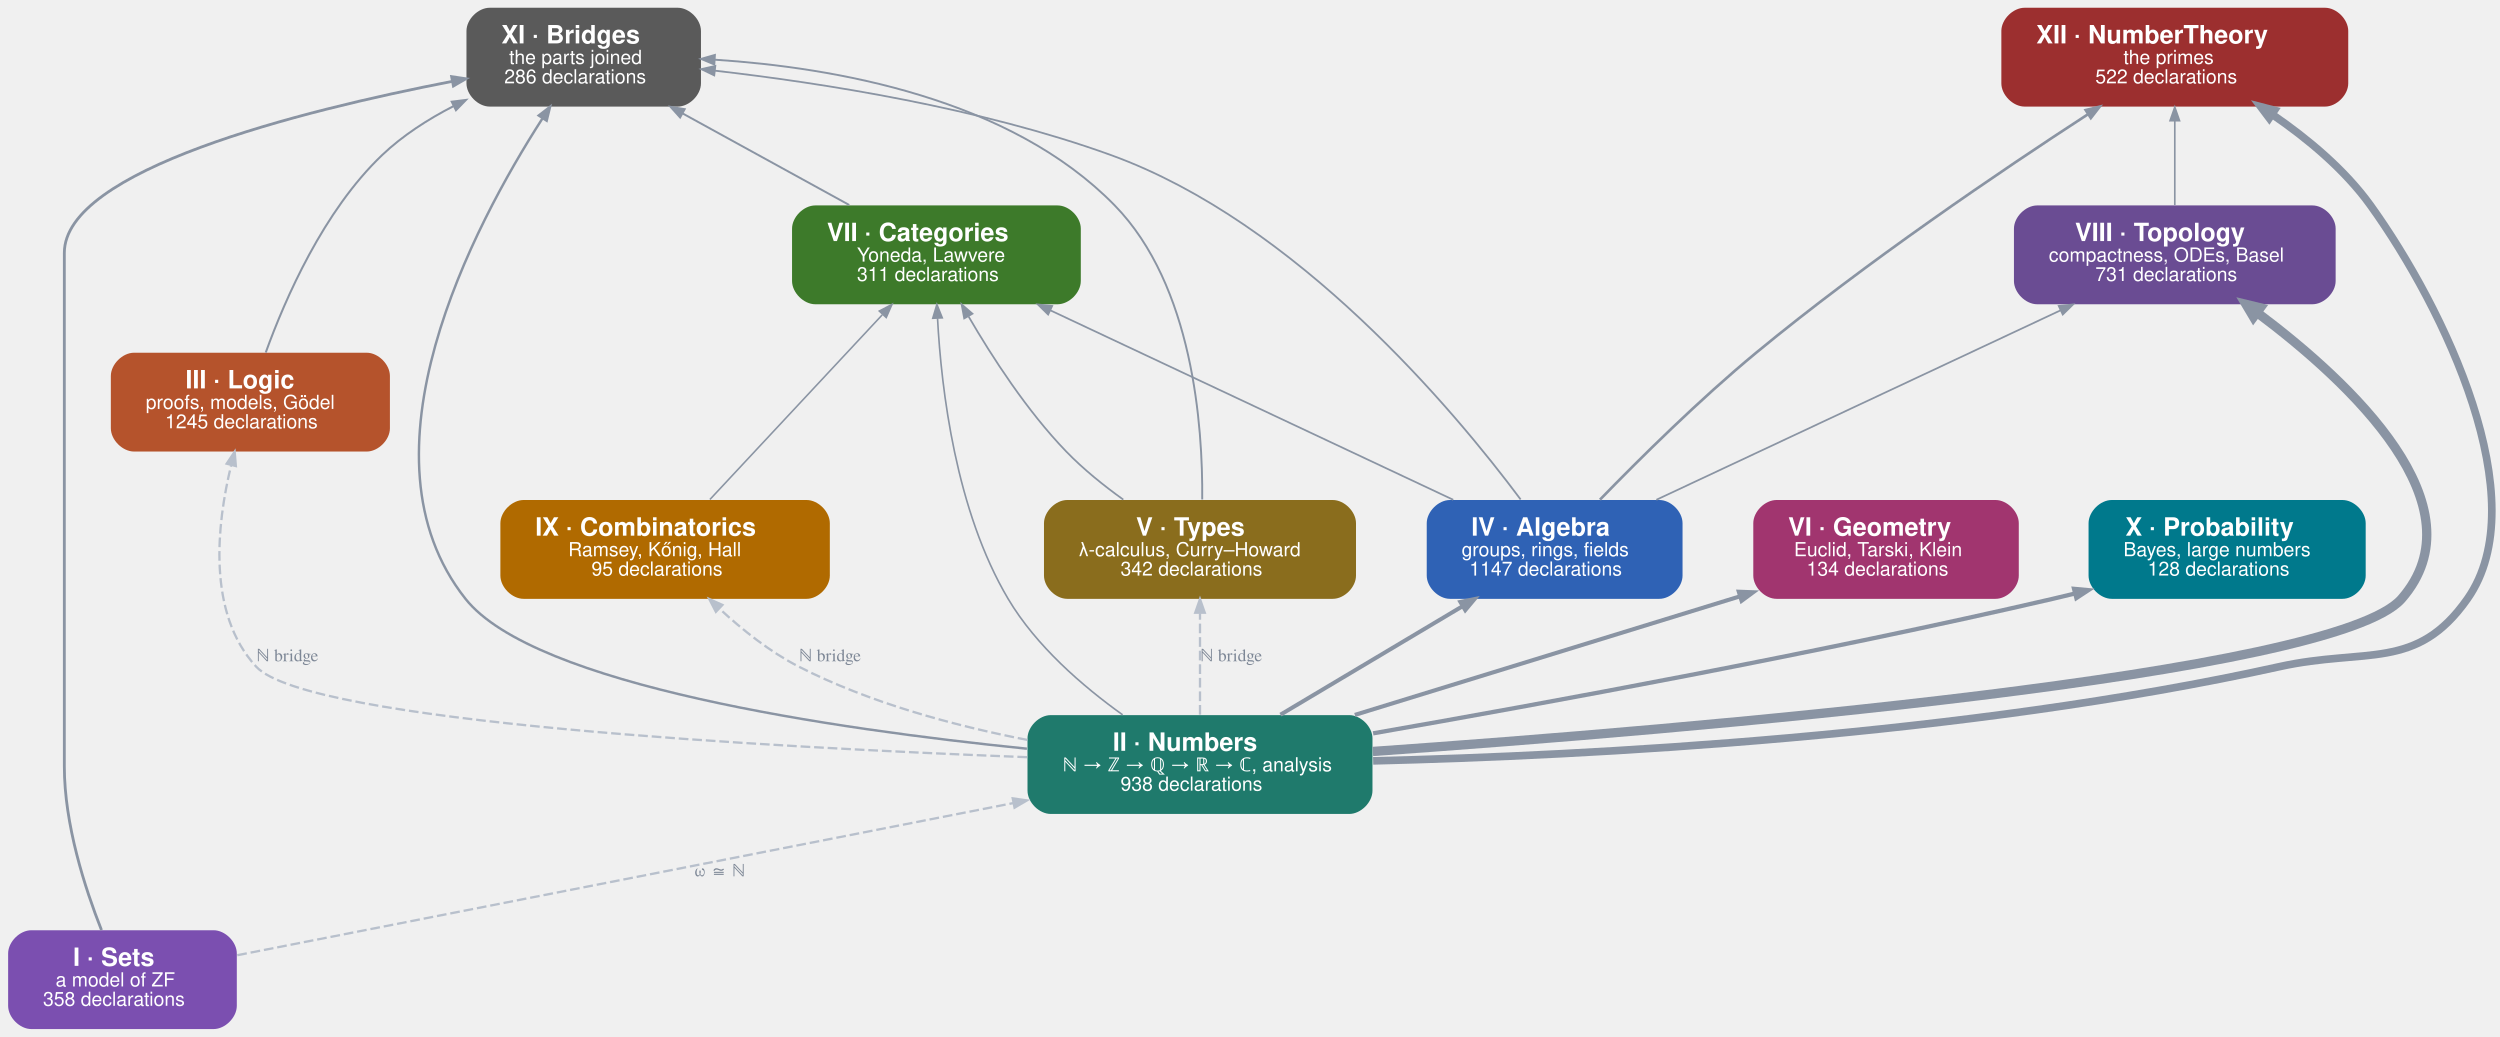
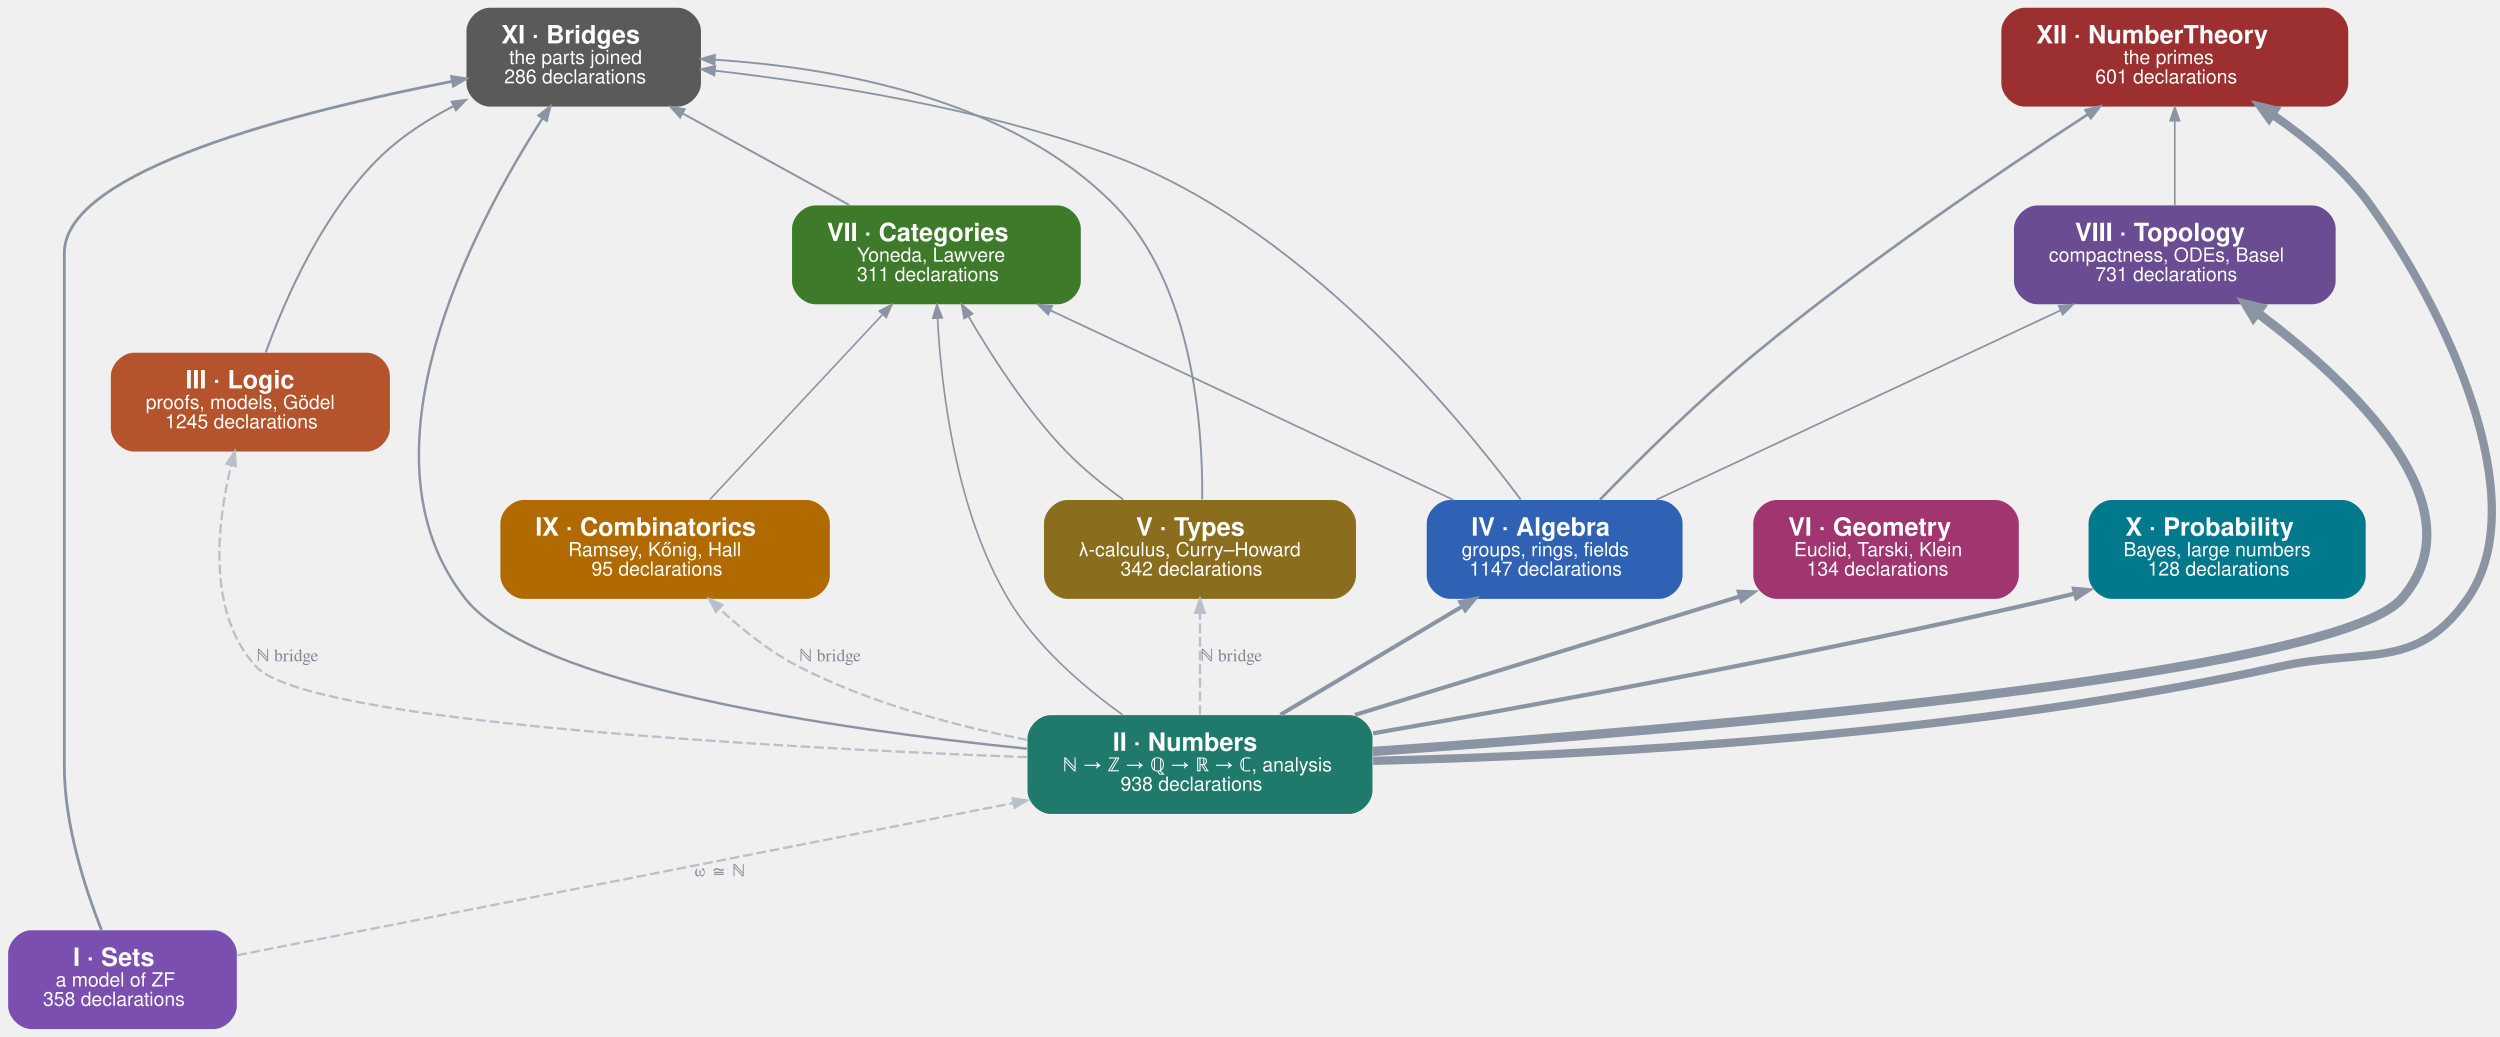
<svg xmlns="http://www.w3.org/2000/svg" xmlns:xlink="http://www.w3.org/1999/xlink" width="1290pt" height="535pt" viewBox="0.00 0.00 1289.61 535.00">
  <g id="graph0" class="graph" transform="scale(1 1) rotate(0) translate(4 531)">
    <g id="node1" class="node">
      <path fill="#7b4fb0" stroke="black" stroke-width="0" d="M106,-51C106,-51 12,-51 12,-51 6,-51 0,-45 0,-39 0,-39 0,-12 0,-12 0,-6 6,0 12,0 12,0 106,0 106,0 112,0 118,-6 118,-12 118,-12 118,-39 118,-39 118,-45 112,-51 106,-51" />
      <text text-anchor="start" x="33.5" y="-32.6" font-family="Helvetica,sans-Serif" font-weight="bold" font-size="13.00" fill="white">I · Sets</text>
      <text text-anchor="start" x="24.5" y="-22" font-family="Helvetica,sans-Serif" font-size="10.00" fill="white">a model of ZF</text>
      <text text-anchor="start" x="18" y="-12" font-family="Helvetica,sans-Serif" font-size="10.00" fill="white">358 declarations</text>
    </g>
    <g id="node2" class="node">
      <path fill="#1f7a6c" stroke="black" stroke-width="0" d="M692,-162C692,-162 538,-162 538,-162 532,-162 526,-156 526,-150 526,-150 526,-123 526,-123 526,-117 532,-111 538,-111 538,-111 692,-111 692,-111 698,-111 704,-117 704,-123 704,-123 704,-150 704,-150 704,-156 698,-162 692,-162" />
      <text text-anchor="start" x="570" y="-143.6" font-family="Helvetica,sans-Serif" font-weight="bold" font-size="13.00" fill="white">II · Numbers</text>
      <text text-anchor="start" x="544" y="-133" font-family="Helvetica,sans-Serif" font-size="10.00" fill="white">ℕ → ℤ → ℚ → ℝ → ℂ, analysis</text>
      <text text-anchor="start" x="574" y="-123" font-family="Helvetica,sans-Serif" font-size="10.00" fill="white">938 declarations</text>
    </g>
    <g id="edge19" class="edge">
      <path fill="none" stroke="#b8c0cc" stroke-width="1.2" stroke-dasharray="5,2" d="M118.24,-38.11C213.89,-56.87 403.26,-93.99 518.56,-116.59" />
      <polygon fill="#b8c0cc" stroke="#b8c0cc" stroke-width="1.2" points="518.37,-119.05 525.71,-117.99 519.31,-114.24 518.37,-119.05" />
      <text text-anchor="start" x="354" y="-78.8" font-family="Times,serif" font-size="9.00" fill="#7d8796">ω ≅ ℕ</text>
    </g>
    <g id="node11" class="node">
      <path fill="#5a5a5a" stroke="black" stroke-width="0" d="M345.5,-527C345.5,-527 248.5,-527 248.5,-527 242.5,-527 236.5,-521 236.5,-515 236.5,-515 236.5,-488 236.5,-488 236.5,-482 242.5,-476 248.5,-476 248.5,-476 345.5,-476 345.5,-476 351.5,-476 357.5,-482 357.5,-488 357.5,-488 357.5,-515 357.5,-515 357.5,-521 351.5,-527 345.5,-527" />
      <text text-anchor="start" x="254.5" y="-508.6" font-family="Helvetica,sans-Serif" font-weight="bold" font-size="13.00" fill="white">XI · Bridges</text>
      <text text-anchor="start" x="258.5" y="-498" font-family="Helvetica,sans-Serif" font-size="10.00" fill="white">the parts joined</text>
      <text text-anchor="start" x="256" y="-488" font-family="Helvetica,sans-Serif" font-size="10.00" fill="white">286 declarations</text>
    </g>
    <g id="edge15" class="edge">
      <g id="a_edge15">
        <a xlink:title="796 uses of Sets in Bridges">
          <path fill="none" stroke="#8a94a3" stroke-width="1.46" d="M48.17,-51.08C39.58,-72.83 29,-105.67 29,-135.5 29,-135.5 29,-135.5 29,-400.5 29,-443.16 149.72,-473.6 229.12,-489.01" />
          <polygon fill="#8a94a3" stroke="#8a94a3" stroke-width="1.46" points="228.85,-491.45 236.19,-490.36 229.77,-486.64 228.85,-491.45" />
        </a>
      </g>
    </g>
    <g id="node3" class="node">
      <path fill="#b5532c" stroke="black" stroke-width="0" d="M185,-349C185,-349 65,-349 65,-349 59,-349 53,-343 53,-337 53,-337 53,-310 53,-310 53,-304 59,-298 65,-298 65,-298 185,-298 185,-298 191,-298 197,-304 197,-310 197,-310 197,-337 197,-337 197,-343 191,-349 185,-349" />
      <text text-anchor="start" x="91.5" y="-330.6" font-family="Helvetica,sans-Serif" font-weight="bold" font-size="13.00" fill="white">III · Logic</text>
      <text text-anchor="start" x="71" y="-320" font-family="Helvetica,sans-Serif" font-size="10.00" fill="white">proofs, models, Gödel</text>
      <text text-anchor="start" x="81" y="-310" font-family="Helvetica,sans-Serif" font-size="10.00" fill="white">1245 declarations</text>
    </g>
    <g id="edge20" class="edge">
      <path fill="none" stroke="#b8c0cc" stroke-width="1.2" stroke-dasharray="5,2" d="M525.77,-140.29C392.55,-145.38 154.42,-158.4 128,-187 102.58,-214.52 107.62,-260.23 115.06,-290.85" />
      <polygon fill="#b8c0cc" stroke="#b8c0cc" stroke-width="1.2" points="112.76,-291.74 116.89,-297.91 117.51,-290.52 112.76,-291.74" />
      <text text-anchor="start" x="128" y="-189.8" font-family="Times,serif" font-size="9.00" fill="#7d8796">ℕ bridge</text>
    </g>
    <g id="node4" class="node">
      <path fill="#2f62b5" stroke="black" stroke-width="0" d="M852,-273C852,-273 744,-273 744,-273 738,-273 732,-267 732,-261 732,-261 732,-234 732,-234 732,-228 738,-222 744,-222 744,-222 852,-222 852,-222 858,-222 864,-228 864,-234 864,-234 864,-261 864,-261 864,-267 858,-273 852,-273" />
      <text text-anchor="start" x="755" y="-254.6" font-family="Helvetica,sans-Serif" font-weight="bold" font-size="13.00" fill="white">IV · Algebra</text>
      <text text-anchor="start" x="750" y="-244" font-family="Helvetica,sans-Serif" font-size="10.00" fill="white">groups, rings, fields</text>
      <text text-anchor="start" x="754" y="-234" font-family="Helvetica,sans-Serif" font-size="10.00" fill="white">1147 declarations</text>
    </g>
    <g id="edge8" class="edge">
      <g id="a_edge8">
        <a xlink:title="3114 uses of Numbers in Algebra">
          <path fill="none" stroke="#8a94a3" stroke-width="2.1" d="M656.53,-162.23C684.49,-178.89 721.43,-200.89 750.55,-218.24" />
          <polygon fill="#8a94a3" stroke="#8a94a3" stroke-width="2.1" points="749.37,-220.39 756.64,-221.86 751.88,-216.18 749.37,-220.39" />
        </a>
      </g>
    </g>
    <g id="node5" class="node">
      <path fill="#8a6d1d" stroke="black" stroke-width="0" d="M683.5,-273C683.5,-273 546.5,-273 546.5,-273 540.5,-273 534.5,-267 534.5,-261 534.5,-261 534.5,-234 534.5,-234 534.5,-228 540.5,-222 546.5,-222 546.5,-222 683.5,-222 683.5,-222 689.5,-222 695.5,-228 695.5,-234 695.5,-234 695.5,-261 695.5,-261 695.5,-267 689.5,-273 683.5,-273" />
      <text text-anchor="start" x="582" y="-254.6" font-family="Helvetica,sans-Serif" font-weight="bold" font-size="13.00" fill="white">V · Types</text>
      <text text-anchor="start" x="552.5" y="-244" font-family="Helvetica,sans-Serif" font-size="10.00" fill="white">λ-calculus, Curry–Howard</text>
      <text text-anchor="start" x="574" y="-234" font-family="Helvetica,sans-Serif" font-size="10.00" fill="white">342 declarations</text>
    </g>
    <g id="edge21" class="edge">
      <path fill="none" stroke="#b8c0cc" stroke-width="1.2" stroke-dasharray="5,2" d="M615,-162.23C615,-177.7 615,-197.79 615,-214.47" />
      <polygon fill="#b8c0cc" stroke="#b8c0cc" stroke-width="1.2" points="612.55,-214.86 615,-221.86 617.45,-214.86 612.55,-214.86" />
      <text text-anchor="start" x="615" y="-189.8" font-family="Times,serif" font-size="9.00" fill="#7d8796">ℕ bridge</text>
    </g>
    <g id="node6" class="node">
      <path fill="#a1356f" stroke="black" stroke-width="0" d="M1025.5,-273C1025.5,-273 912.5,-273 912.5,-273 906.5,-273 900.5,-267 900.5,-261 900.5,-261 900.5,-234 900.5,-234 900.5,-228 906.5,-222 912.5,-222 912.5,-222 1025.5,-222 1025.5,-222 1031.5,-222 1037.5,-228 1037.5,-234 1037.5,-234 1037.5,-261 1037.5,-261 1037.5,-267 1031.5,-273 1025.5,-273" />
      <text text-anchor="start" x="918.5" y="-254.6" font-family="Helvetica,sans-Serif" font-weight="bold" font-size="13.00" fill="white">VI · Geometry</text>
      <text text-anchor="start" x="921.5" y="-244" font-family="Helvetica,sans-Serif" font-size="10.00" fill="white">Euclid, Tarski, Klein</text>
      <text text-anchor="start" x="928" y="-234" font-family="Helvetica,sans-Serif" font-size="10.00" fill="white">134 declarations</text>
    </g>
    <g id="edge11" class="edge">
      <g id="a_edge11">
        <a xlink:title="3189 uses of Numbers in Geometry">
          <path fill="none" stroke="#8a94a3" stroke-width="2.12" d="M694.89,-162.1C754.36,-180.41 835.02,-205.25 893.43,-223.23" />
          <polygon fill="#8a94a3" stroke="#8a94a3" stroke-width="2.12" points="893.03,-225.67 900.44,-225.39 894.47,-220.99 893.03,-225.67" />
        </a>
      </g>
    </g>
    <g id="node7" class="node">
      <path fill="#3d7a2a" stroke="black" stroke-width="0" d="M541.5,-425C541.5,-425 416.5,-425 416.5,-425 410.5,-425 404.5,-419 404.5,-413 404.5,-413 404.5,-386 404.5,-386 404.5,-380 410.5,-374 416.5,-374 416.5,-374 541.5,-374 541.5,-374 547.5,-374 553.5,-380 553.5,-386 553.5,-386 553.5,-413 553.5,-413 553.5,-419 547.5,-425 541.5,-425" />
      <text text-anchor="start" x="422.5" y="-406.6" font-family="Helvetica,sans-Serif" font-weight="bold" font-size="13.00" fill="white">VII · Categories</text>
      <text text-anchor="start" x="438" y="-396" font-family="Helvetica,sans-Serif" font-size="10.00" fill="white">Yoneda, Lawvere</text>
      <text text-anchor="start" x="438" y="-386" font-family="Helvetica,sans-Serif" font-size="10.00" fill="white">311 declarations</text>
    </g>
    <g id="edge10" class="edge">
      <g id="a_edge10">
        <a xlink:title="5 uses of Numbers in Categories">
          <path fill="none" stroke="#8a94a3" stroke-width="0.85" d="M575.08,-162.15C554.35,-176.99 530.41,-197.71 516,-222 489.04,-267.44 481.55,-329.67 479.57,-366.8" />
          <polygon fill="#8a94a3" stroke="#8a94a3" stroke-width="0.85" points="477.12,-366.78 479.24,-373.88 482.01,-367 477.12,-366.78" />
        </a>
      </g>
    </g>
    <g id="node8" class="node">
      <path fill="#6a4c93" stroke="black" stroke-width="0" d="M1189,-425C1189,-425 1047,-425 1047,-425 1041,-425 1035,-419 1035,-413 1035,-413 1035,-386 1035,-386 1035,-380 1041,-374 1047,-374 1047,-374 1189,-374 1189,-374 1195,-374 1201,-380 1201,-386 1201,-386 1201,-413 1201,-413 1201,-419 1195,-425 1189,-425" />
      <text text-anchor="start" x="1066.5" y="-406.6" font-family="Helvetica,sans-Serif" font-weight="bold" font-size="13.00" fill="white">VIII · Topology</text>
      <text text-anchor="start" x="1053" y="-396" font-family="Helvetica,sans-Serif" font-size="10.00" fill="white">compactness, ODEs, Basel</text>
      <text text-anchor="start" x="1077" y="-386" font-family="Helvetica,sans-Serif" font-size="10.00" fill="white">731 declarations</text>
    </g>
    <g id="edge14" class="edge">
      <g id="a_edge14">
        <a xlink:title="29469 uses of Numbers in Topology">
          <path fill="none" stroke="#8a94a3" stroke-width="4.8" d="M704.17,-143.25C867.38,-154.68 1200.62,-182.62 1235,-222 1276.7,-269.77 1209.09,-333.3 1160.54,-369.66" />
          <polygon fill="#8a94a3" stroke="#8a94a3" stroke-width="4.8" points="1158.61,-367.43 1154.73,-373.95 1162.1,-372.16 1158.61,-367.43" />
        </a>
      </g>
    </g>
    <g id="node9" class="node">
      <path fill="#b06a00" stroke="black" stroke-width="0" d="M412,-273C412,-273 266,-273 266,-273 260,-273 254,-267 254,-261 254,-261 254,-234 254,-234 254,-228 260,-222 266,-222 266,-222 412,-222 412,-222 418,-222 424,-228 424,-234 424,-234 424,-261 424,-261 424,-267 418,-273 412,-273" />
      <text text-anchor="start" x="272" y="-254.6" font-family="Helvetica,sans-Serif" font-weight="bold" font-size="13.00" fill="white">IX · Combinatorics</text>
      <text text-anchor="start" x="289" y="-244" font-family="Helvetica,sans-Serif" font-size="10.00" fill="white">Ramsey, Kőnig, Hall</text>
      <text text-anchor="start" x="301" y="-234" font-family="Helvetica,sans-Serif" font-size="10.00" fill="white">95 declarations</text>
    </g>
    <g id="edge22" class="edge">
      <path fill="none" stroke="#b8c0cc" stroke-width="1.2" stroke-dasharray="5,2" d="M525.88,-149.21C488.08,-156.57 444.43,-168.35 408,-187 393.1,-194.63 378.74,-206.11 367,-216.96" />
      <polygon fill="#b8c0cc" stroke="#b8c0cc" stroke-width="1.2" points="365.2,-215.29 361.8,-221.89 368.57,-218.85 365.2,-215.29" />
      <text text-anchor="start" x="408" y="-189.8" font-family="Times,serif" font-size="9.00" fill="#7d8796">ℕ bridge</text>
    </g>
    <g id="node10" class="node">
      <path fill="#00798c" stroke="black" stroke-width="0" d="M1204.5,-273C1204.5,-273 1085.5,-273 1085.5,-273 1079.5,-273 1073.5,-267 1073.5,-261 1073.5,-261 1073.5,-234 1073.5,-234 1073.5,-228 1079.5,-222 1085.5,-222 1085.5,-222 1204.5,-222 1204.5,-222 1210.5,-222 1216.5,-228 1216.5,-234 1216.5,-234 1216.5,-261 1216.5,-261 1216.5,-267 1210.5,-273 1204.5,-273" />
      <text text-anchor="start" x="1092.5" y="-254.6" font-family="Helvetica,sans-Serif" font-weight="bold" font-size="13.00" fill="white">X · Probability</text>
      <text text-anchor="start" x="1091.5" y="-244" font-family="Helvetica,sans-Serif" font-size="10.00" fill="white">Bayes, large numbers</text>
      <text text-anchor="start" x="1104" y="-234" font-family="Helvetica,sans-Serif" font-size="10.00" fill="white">128 declarations</text>
    </g>
    <g id="edge13" class="edge">
      <g id="a_edge13">
        <a xlink:title="3662 uses of Numbers in Probability">
          <path fill="none" stroke="#8a94a3" stroke-width="2.21" d="M704.33,-152.6C793.52,-168.16 934.33,-194.03 1055,-222 1058.75,-222.87 1062.57,-223.79 1066.43,-224.74" />
          <polygon fill="#8a94a3" stroke="#8a94a3" stroke-width="2.21" points="1066.02,-227.16 1073.4,-226.48 1067.21,-222.41 1066.02,-227.16" />
        </a>
      </g>
    </g>
    <g id="edge9" class="edge">
      <g id="a_edge9">
        <a xlink:title="404 uses of Numbers in Bridges">
          <path fill="none" stroke="#8a94a3" stroke-width="1.27" d="M525.69,-144.67C425.22,-154.83 271.38,-177.35 236,-222 177.4,-295.96 239.91,-414.23 275.65,-469.78" />
          <polygon fill="#8a94a3" stroke="#8a94a3" stroke-width="1.27" points="273.78,-471.4 279.65,-475.92 277.88,-468.72 273.78,-471.4" />
        </a>
      </g>
    </g>
    <g id="node12" class="node">
      <path fill="#9c2f2f" stroke="black" stroke-width="0" d="M1195.5,-527C1195.5,-527 1040.5,-527 1040.5,-527 1034.5,-527 1028.5,-521 1028.5,-515 1028.5,-515 1028.5,-488 1028.5,-488 1028.5,-482 1034.5,-476 1040.5,-476 1040.5,-476 1195.5,-476 1195.5,-476 1201.5,-476 1207.5,-482 1207.5,-488 1207.5,-488 1207.5,-515 1207.5,-515 1207.5,-521 1201.5,-527 1195.5,-527" />
      <text text-anchor="start" x="1046.5" y="-508.6" font-family="Helvetica,sans-Serif" font-weight="bold" font-size="13.00" fill="white">XII · NumberTheory</text>
      <text text-anchor="start" x="1091.5" y="-498" font-family="Helvetica,sans-Serif" font-size="10.00" fill="white">the primes</text>
-       <text text-anchor="start" x="1077" y="-488" font-family="Helvetica,sans-Serif" font-size="10.00" fill="white">522 declarations</text>
+       <text text-anchor="start" x="1077" y="-488" font-family="Helvetica,sans-Serif" font-size="10.00" fill="white">601 declarations</text>
    </g>
    <g id="edge12" class="edge">
      <g id="a_edge12">
-         <a xlink:title="18311 uses of Numbers in NumberTheory">
-           <path fill="none" stroke="#8a94a3" stroke-width="3.95" d="M704.34,-138.39C815.26,-141.1 1009.66,-151.13 1172,-187 1216.75,-196.89 1242.66,-184.49 1269,-222 1304.65,-272.77 1257.11,-372 1219,-425 1205.68,-443.53 1186.47,-459.48 1168.37,-471.89" />
-           <polygon fill="#8a94a3" stroke="#8a94a3" stroke-width="3.95" points="1166.74,-470.03 1162.28,-475.96 1169.46,-474.1 1166.74,-470.03" />
+         <a xlink:title="22228 uses of Numbers in NumberTheory">
+           <path fill="none" stroke="#8a94a3" stroke-width="4.27" d="M704.34,-138.39C815.26,-141.1 1009.66,-151.13 1172,-187 1216.75,-196.89 1242.66,-184.49 1269,-222 1304.65,-272.77 1257.11,-372 1219,-425 1205.68,-443.53 1186.47,-459.48 1168.37,-471.89" />
+           <polygon fill="#8a94a3" stroke="#8a94a3" stroke-width="4.27" points="1166.64,-469.89 1162.28,-475.96 1169.55,-474.24 1166.64,-469.89" />
        </a>
      </g>
    </g>
    <g id="edge7" class="edge">
      <g id="a_edge7">
        <a xlink:title="115 uses of Logic in Bridges">
          <path fill="none" stroke="#8a94a3" stroke-width="1.05" d="M132.92,-349.08C142.98,-376.93 162.75,-422.2 193,-451 203.58,-461.07 216.59,-469.43 229.78,-476.22" />
          <polygon fill="#8a94a3" stroke="#8a94a3" stroke-width="1.05" points="228.9,-478.52 236.26,-479.44 231.08,-474.13 228.9,-478.52" />
        </a>
      </g>
    </g>
    <g id="edge2" class="edge">
      <g id="a_edge2">
        <a xlink:title="23 uses of Algebra in Categories">
          <path fill="none" stroke="#8a94a3" stroke-width="0.91" d="M745.68,-273.1C688.55,-299.97 597.27,-342.89 537.73,-370.89" />
          <polygon fill="#8a94a3" stroke="#8a94a3" stroke-width="0.91" points="536.64,-368.69 531.35,-373.89 538.72,-373.12 536.64,-368.69" />
        </a>
      </g>
    </g>
    <g id="edge4" class="edge">
      <g id="a_edge4">
        <a xlink:title="24 uses of Algebra in Topology">
          <path fill="none" stroke="#8a94a3" stroke-width="0.91" d="M850.48,-273.1C907.79,-299.97 999.36,-342.89 1059.09,-370.89" />
          <polygon fill="#8a94a3" stroke="#8a94a3" stroke-width="0.91" points="1058.11,-373.13 1065.49,-373.89 1060.19,-368.7 1058.11,-373.13" />
        </a>
      </g>
    </g>
    <g id="edge1" class="edge">
      <g id="a_edge1">
        <a xlink:title="37 uses of Algebra in Bridges">
          <path fill="none" stroke="#8a94a3" stroke-width="0.94" d="M780.45,-273.28C746.14,-319.25 665.07,-416.23 569,-451 501.8,-475.32 420.77,-488.09 364.72,-494.53" />
          <polygon fill="#8a94a3" stroke="#8a94a3" stroke-width="0.94" points="364.35,-492.1 357.67,-495.32 364.9,-496.97 364.35,-492.1" />
        </a>
      </g>
    </g>
    <g id="edge3" class="edge">
      <g id="a_edge3">
        <a xlink:title="639 uses of Algebra in NumberTheory">
          <path fill="none" stroke="#8a94a3" stroke-width="1.39" d="M821.38,-273.17C841.83,-294.24 872.76,-324.87 902,-349 958.35,-395.5 1028.33,-442.87 1073.08,-471.97" />
          <polygon fill="#8a94a3" stroke="#8a94a3" stroke-width="1.39" points="1072.02,-474.2 1079.22,-475.95 1074.68,-470.09 1072.02,-474.2" />
        </a>
      </g>
    </g>
    <g id="edge18" class="edge">
      <g id="a_edge18">
        <a xlink:title="21 uses of Types in Categories">
          <path fill="none" stroke="#8a94a3" stroke-width="0.91" d="M575.43,-273.19C565.24,-280.5 554.71,-288.99 546,-298 525.8,-318.91 507.82,-346.65 495.59,-367.69" />
          <polygon fill="#8a94a3" stroke="#8a94a3" stroke-width="0.91" points="493.34,-366.7 491.98,-373.99 497.59,-369.13 493.34,-366.7" />
        </a>
      </g>
    </g>
    <g id="edge17" class="edge">
      <g id="a_edge17">
        <a xlink:title="73 uses of Types in Bridges">
          <path fill="none" stroke="#8a94a3" d="M616.15,-273.28C616.5,-311.22 611.36,-383.64 571,-425 517.08,-480.26 426.71,-496.17 364.6,-500.2" />
          <polygon fill="#8a94a3" stroke="#8a94a3" points="364.39,-497.75 357.54,-500.61 364.68,-502.64 364.39,-497.75" />
        </a>
      </g>
    </g>
    <g id="edge5" class="edge">
      <g id="a_edge5">
        <a xlink:title="82 uses of Categories in Bridges">
          <path fill="none" stroke="#8a94a3" stroke-width="1.01" d="M434.01,-425.22C407.99,-439.52 375.16,-457.55 348.16,-472.39" />
          <polygon fill="#8a94a3" stroke="#8a94a3" stroke-width="1.01" points="346.74,-470.37 341.79,-475.89 349.1,-474.67 346.74,-470.37" />
        </a>
      </g>
    </g>
    <g id="edge16" class="edge">
      <g id="a_edge16">
        <a xlink:title="4 uses of Topology in NumberTheory">
          <path fill="none" stroke="#8a94a3" stroke-width="0.85" d="M1118,-425.22C1118,-438.32 1118,-454.56 1118,-468.61" />
          <polygon fill="#8a94a3" stroke="#8a94a3" stroke-width="0.85" points="1115.55,-468.72 1118,-475.72 1120.45,-468.72 1115.55,-468.72" />
        </a>
      </g>
    </g>
    <g id="edge6" class="edge">
      <g id="a_edge6">
        <a xlink:title="1 uses of Combinatorics in Categories">
          <path fill="none" stroke="#8a94a3" stroke-width="0.82" d="M362.12,-273.27C386.51,-299.4 424.96,-340.6 451.04,-368.54" />
          <polygon fill="#8a94a3" stroke="#8a94a3" stroke-width="0.82" points="449.51,-370.5 456.08,-373.94 453.1,-367.15 449.51,-370.5" />
        </a>
      </g>
    </g>
  </g>
</svg>
